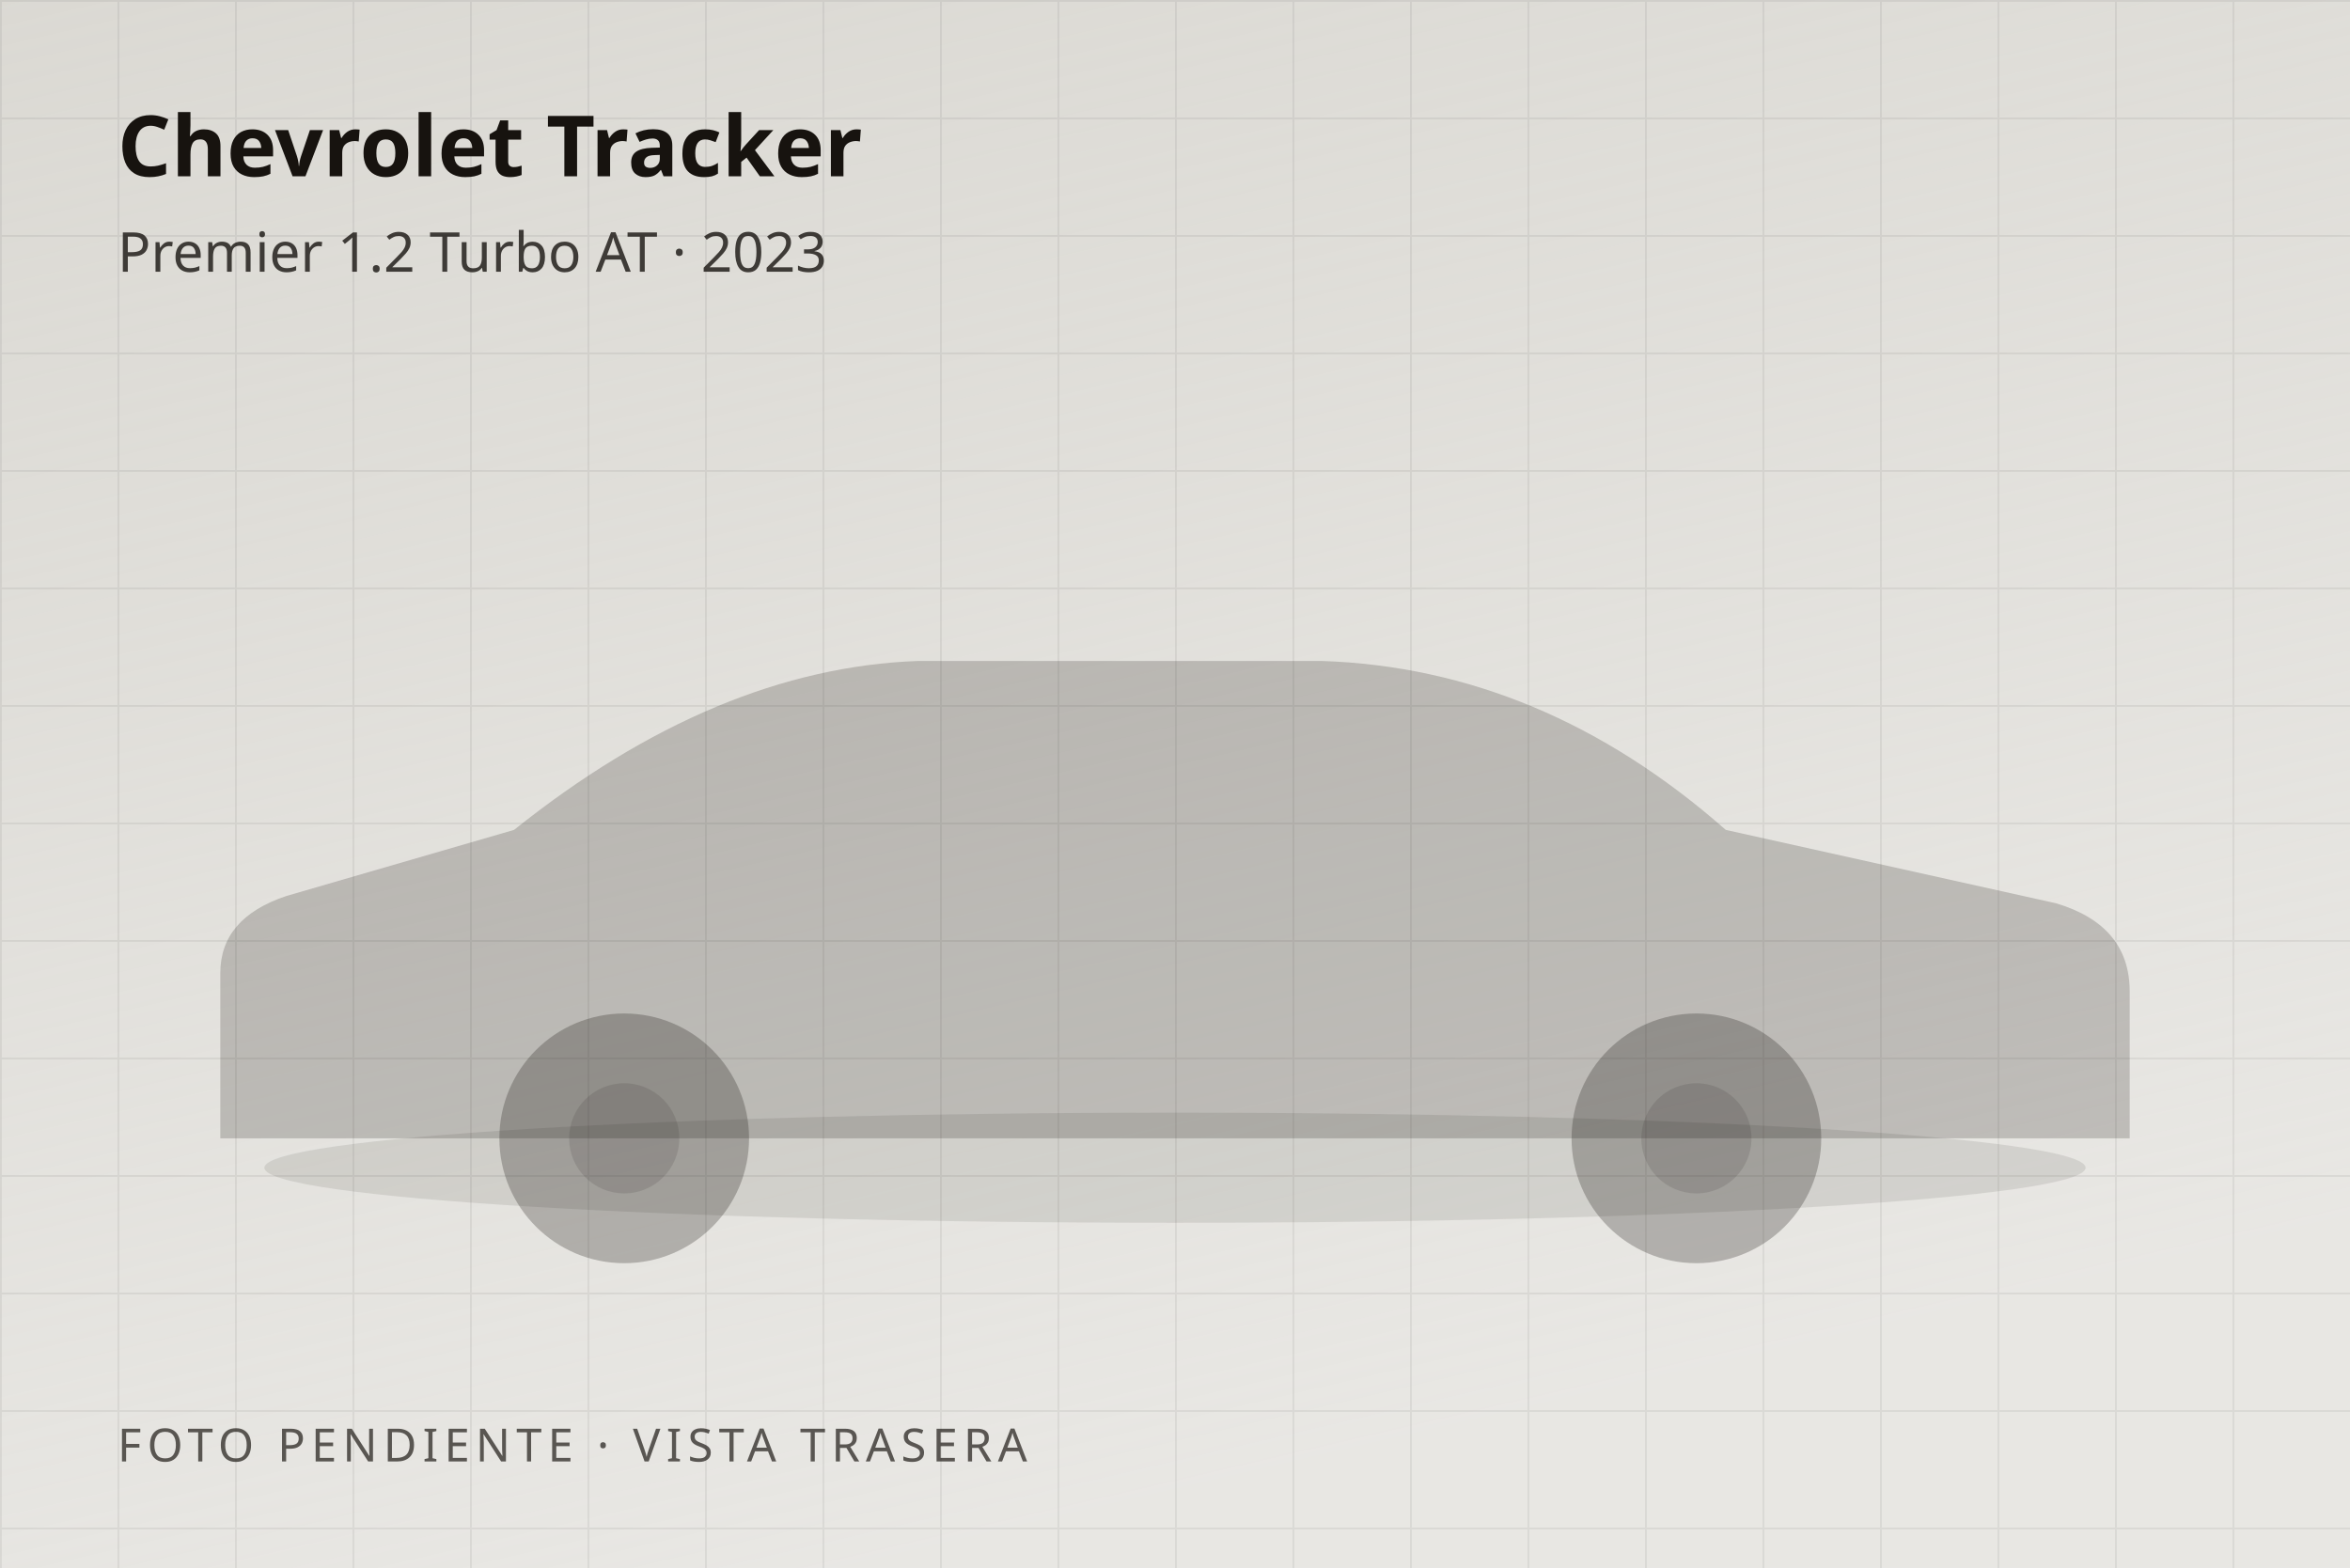
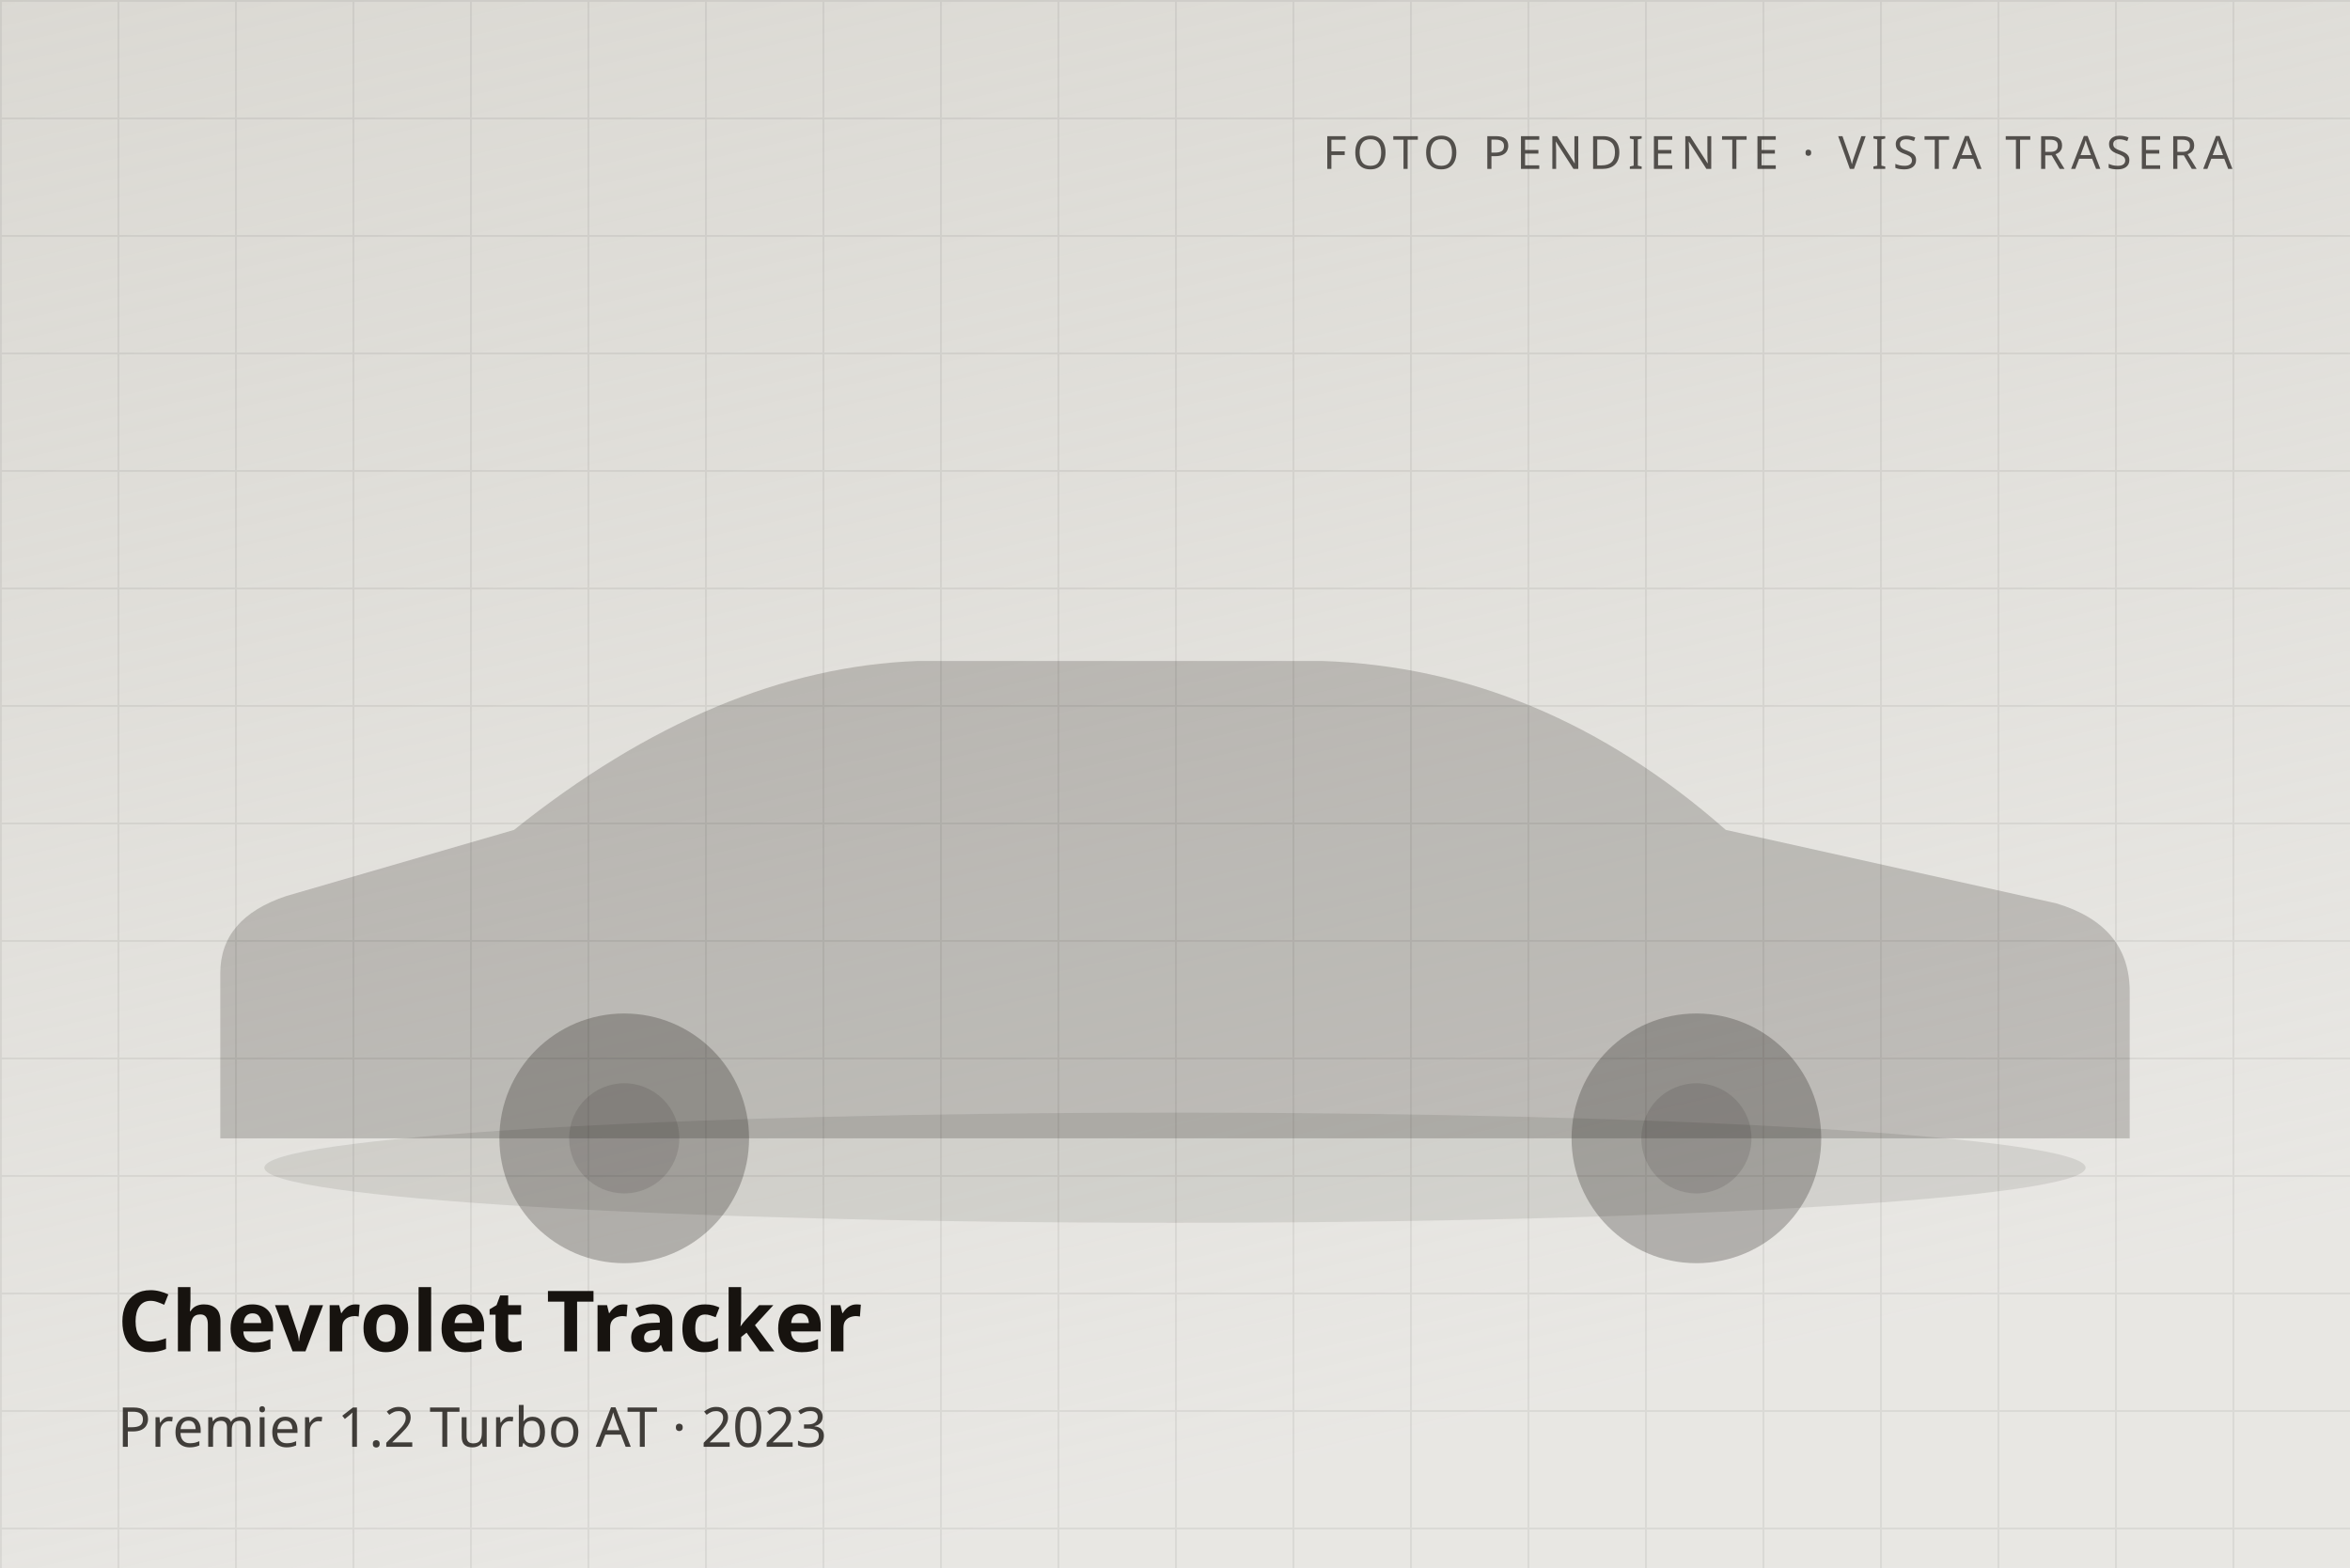
<svg xmlns="http://www.w3.org/2000/svg" viewBox="0 0 640 427" width="640" height="427" role="img" aria-label="Imagen de referencia pendiente de Chevrolet Tracker">
  <defs>
    <linearGradient id="fondo" x1="0" y1="0" x2="0.35" y2="1">
      <stop offset="0%" stop-color="#d9d7d1" stop-opacity="0.95" />
      <stop offset="100%" stop-color="#d9d7d1" stop-opacity="0.6" />
    </linearGradient>
    <pattern id="rejilla" width="32" height="32" patternUnits="userSpaceOnUse">
      <path d="M32 0 L0 0 0 32" fill="none" stroke="#17130f" stroke-opacity="0.07" stroke-width="1" />
    </pattern>
  </defs>
  <rect width="640" height="427" fill="url(#fondo)" />
  <rect width="640" height="427" fill="url(#rejilla)" />
  <g transform="translate(0,60)">
    <ellipse cx="320" cy="258" rx="248" ry="15" fill="#17130f" opacity="0.10" />
    <path d="M60 250 L60 205 Q60 190 78 184 L140 166 Q195 122 250 120 L360 120 Q420 122 470 166 L560 186 Q580 192 580 210 L580 250 Z" fill="#17130f" opacity="0.20" />
    <circle cx="170" cy="250" r="34" fill="#17130f" opacity="0.26" />
    <circle cx="170" cy="250" r="15" fill="#17130f" opacity="0.12" />
    <circle cx="462" cy="250" r="34" fill="#17130f" opacity="0.26" />
    <circle cx="462" cy="250" r="15" fill="#17130f" opacity="0.12" />
  </g>
-   <text x="32" y="48" font-family="system-ui, sans-serif" font-size="23" font-weight="700" fill="#17130f">Chevrolet Tracker</text>
-   <text x="32" y="74" font-family="system-ui, sans-serif" font-size="15" fill="#17130f" opacity="0.8">Premier 1.2 Turbo AT · 2023</text>
-   <text x="32" y="398" font-family="system-ui, sans-serif" font-size="12.5" letter-spacing="1.6" fill="#17130f" opacity="0.68">FOTO PENDIENTE · VISTA TRASERA</text>
+   <text x="608" y="46" text-anchor="end" font-family="system-ui, sans-serif" font-size="12.5" letter-spacing="1.6" fill="#17130f" opacity="0.7">FOTO PENDIENTE · VISTA TRASERA</text>
+   <text x="32" y="368" font-family="system-ui, sans-serif" font-size="23" font-weight="700" fill="#17130f">Chevrolet Tracker</text>
+   <text x="32" y="394" font-family="system-ui, sans-serif" font-size="15" fill="#17130f" opacity="0.8">Premier 1.2 Turbo AT · 2023</text>
</svg>
